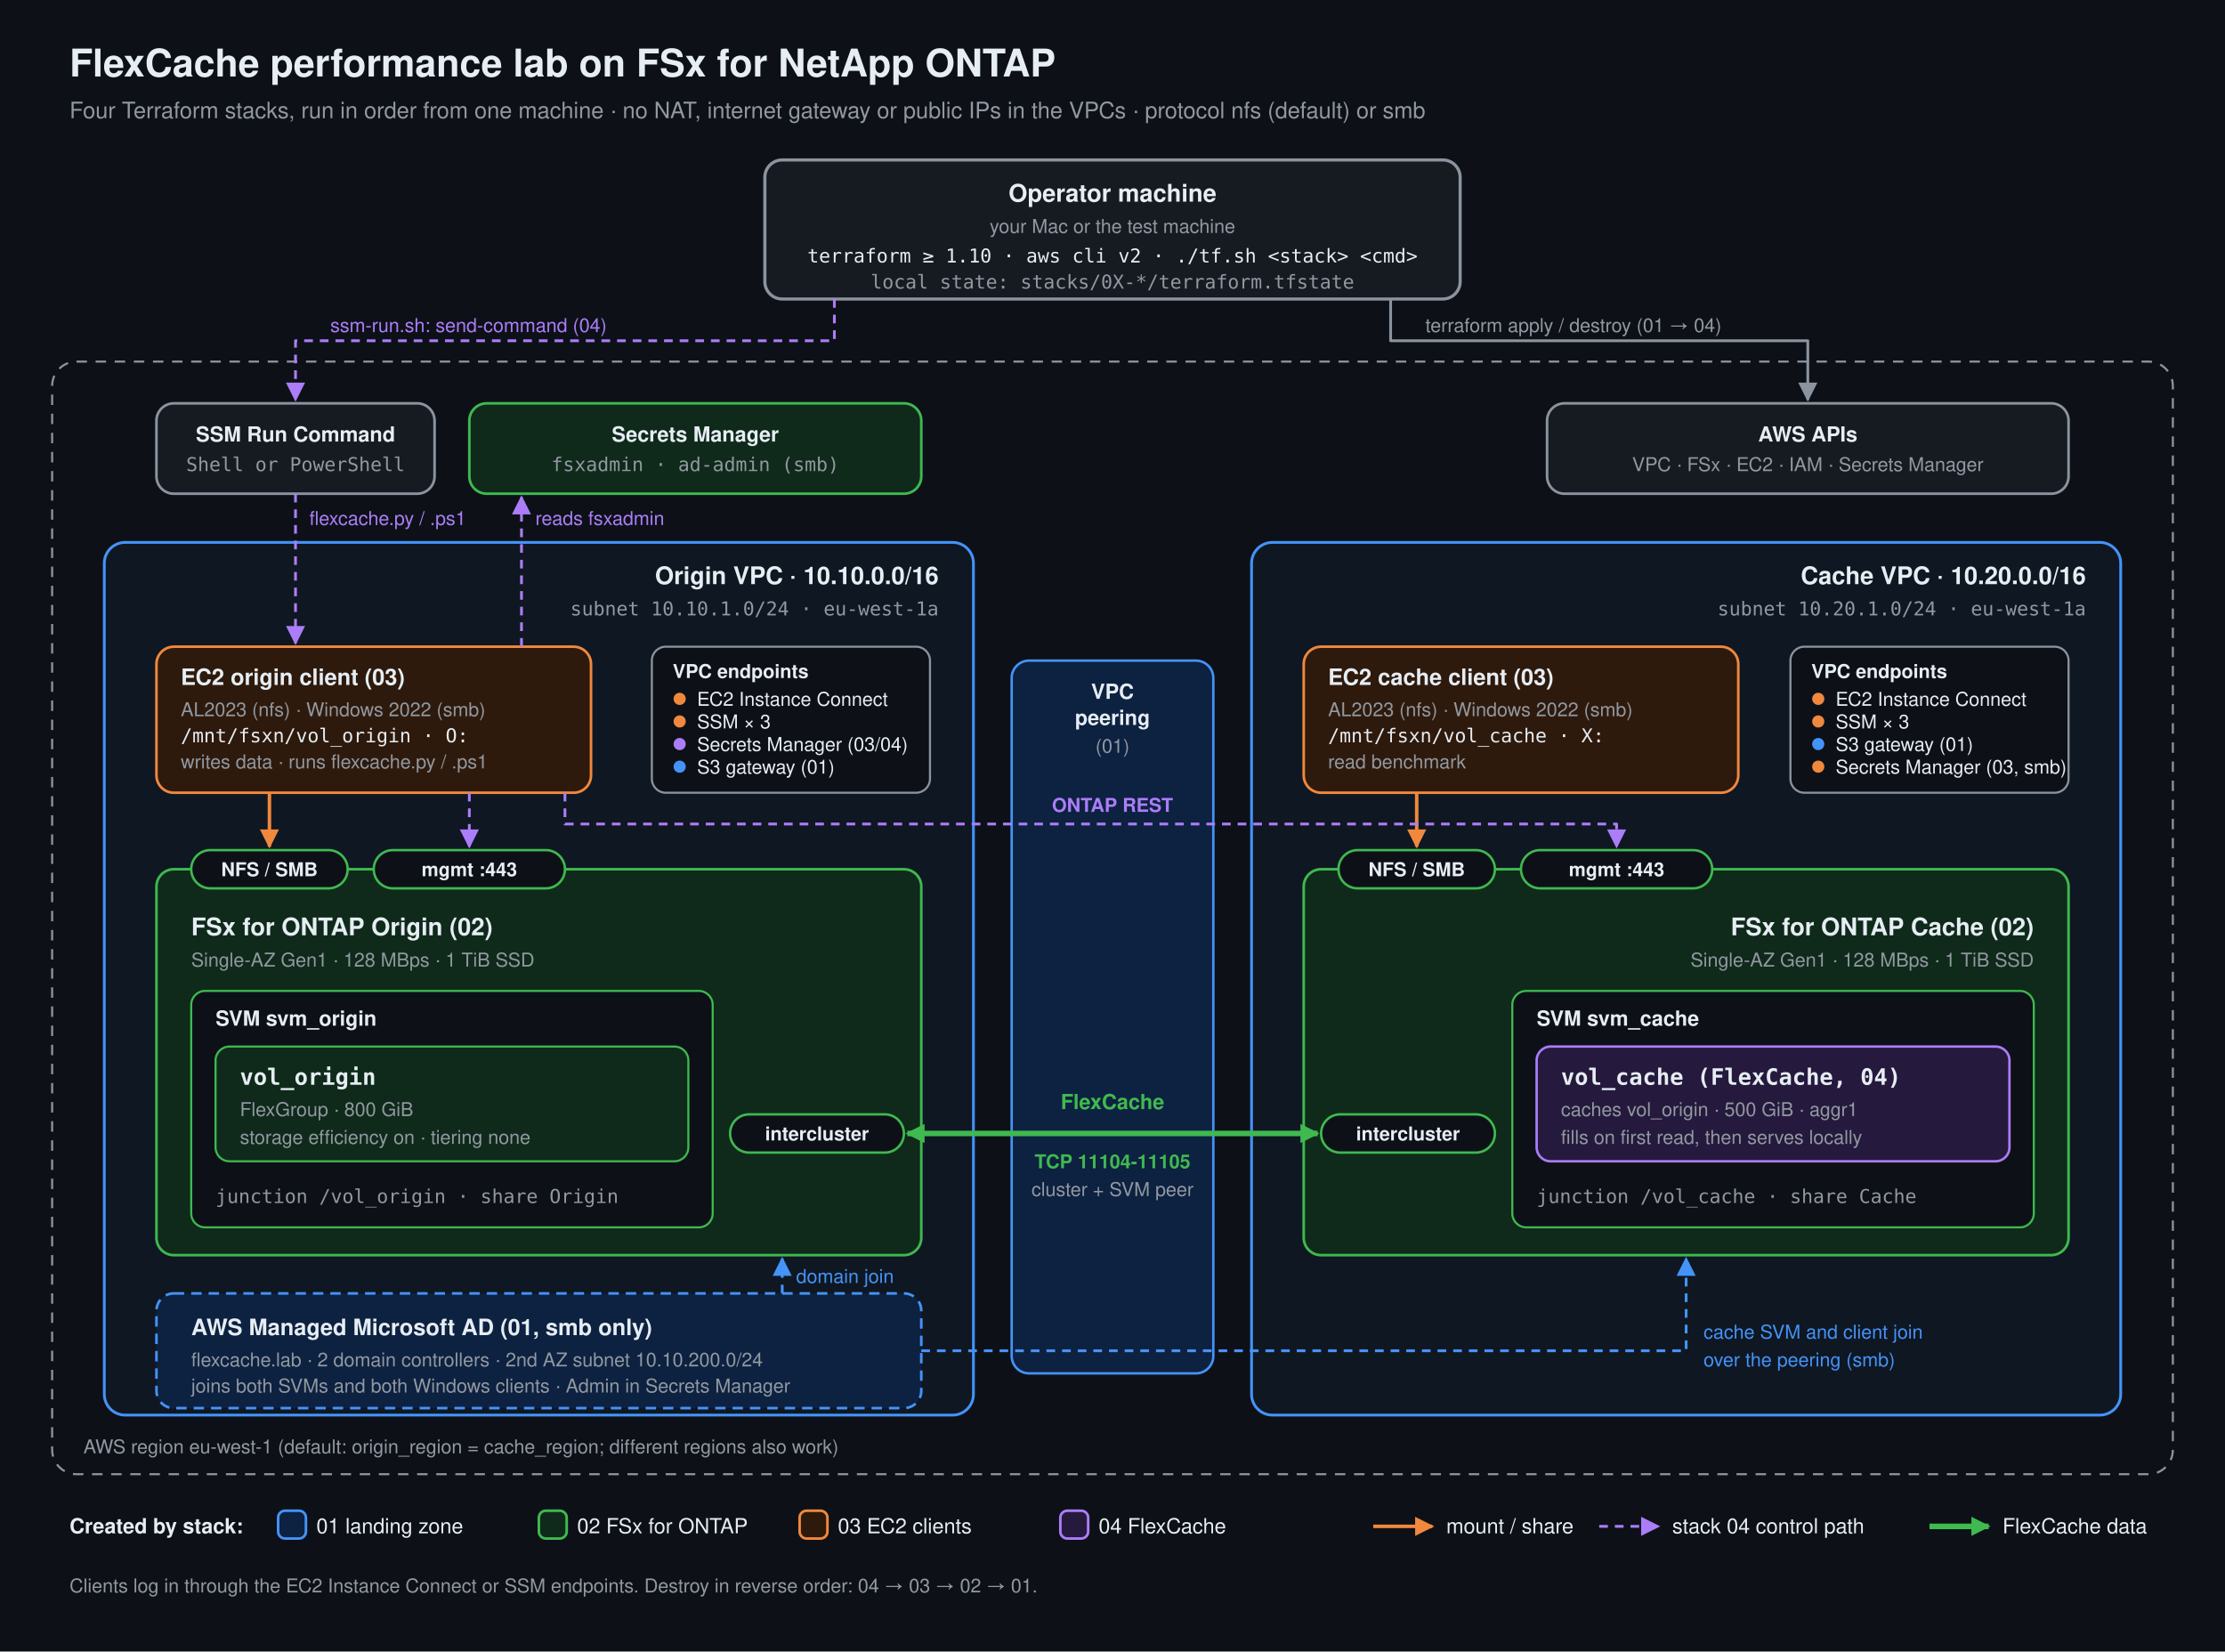
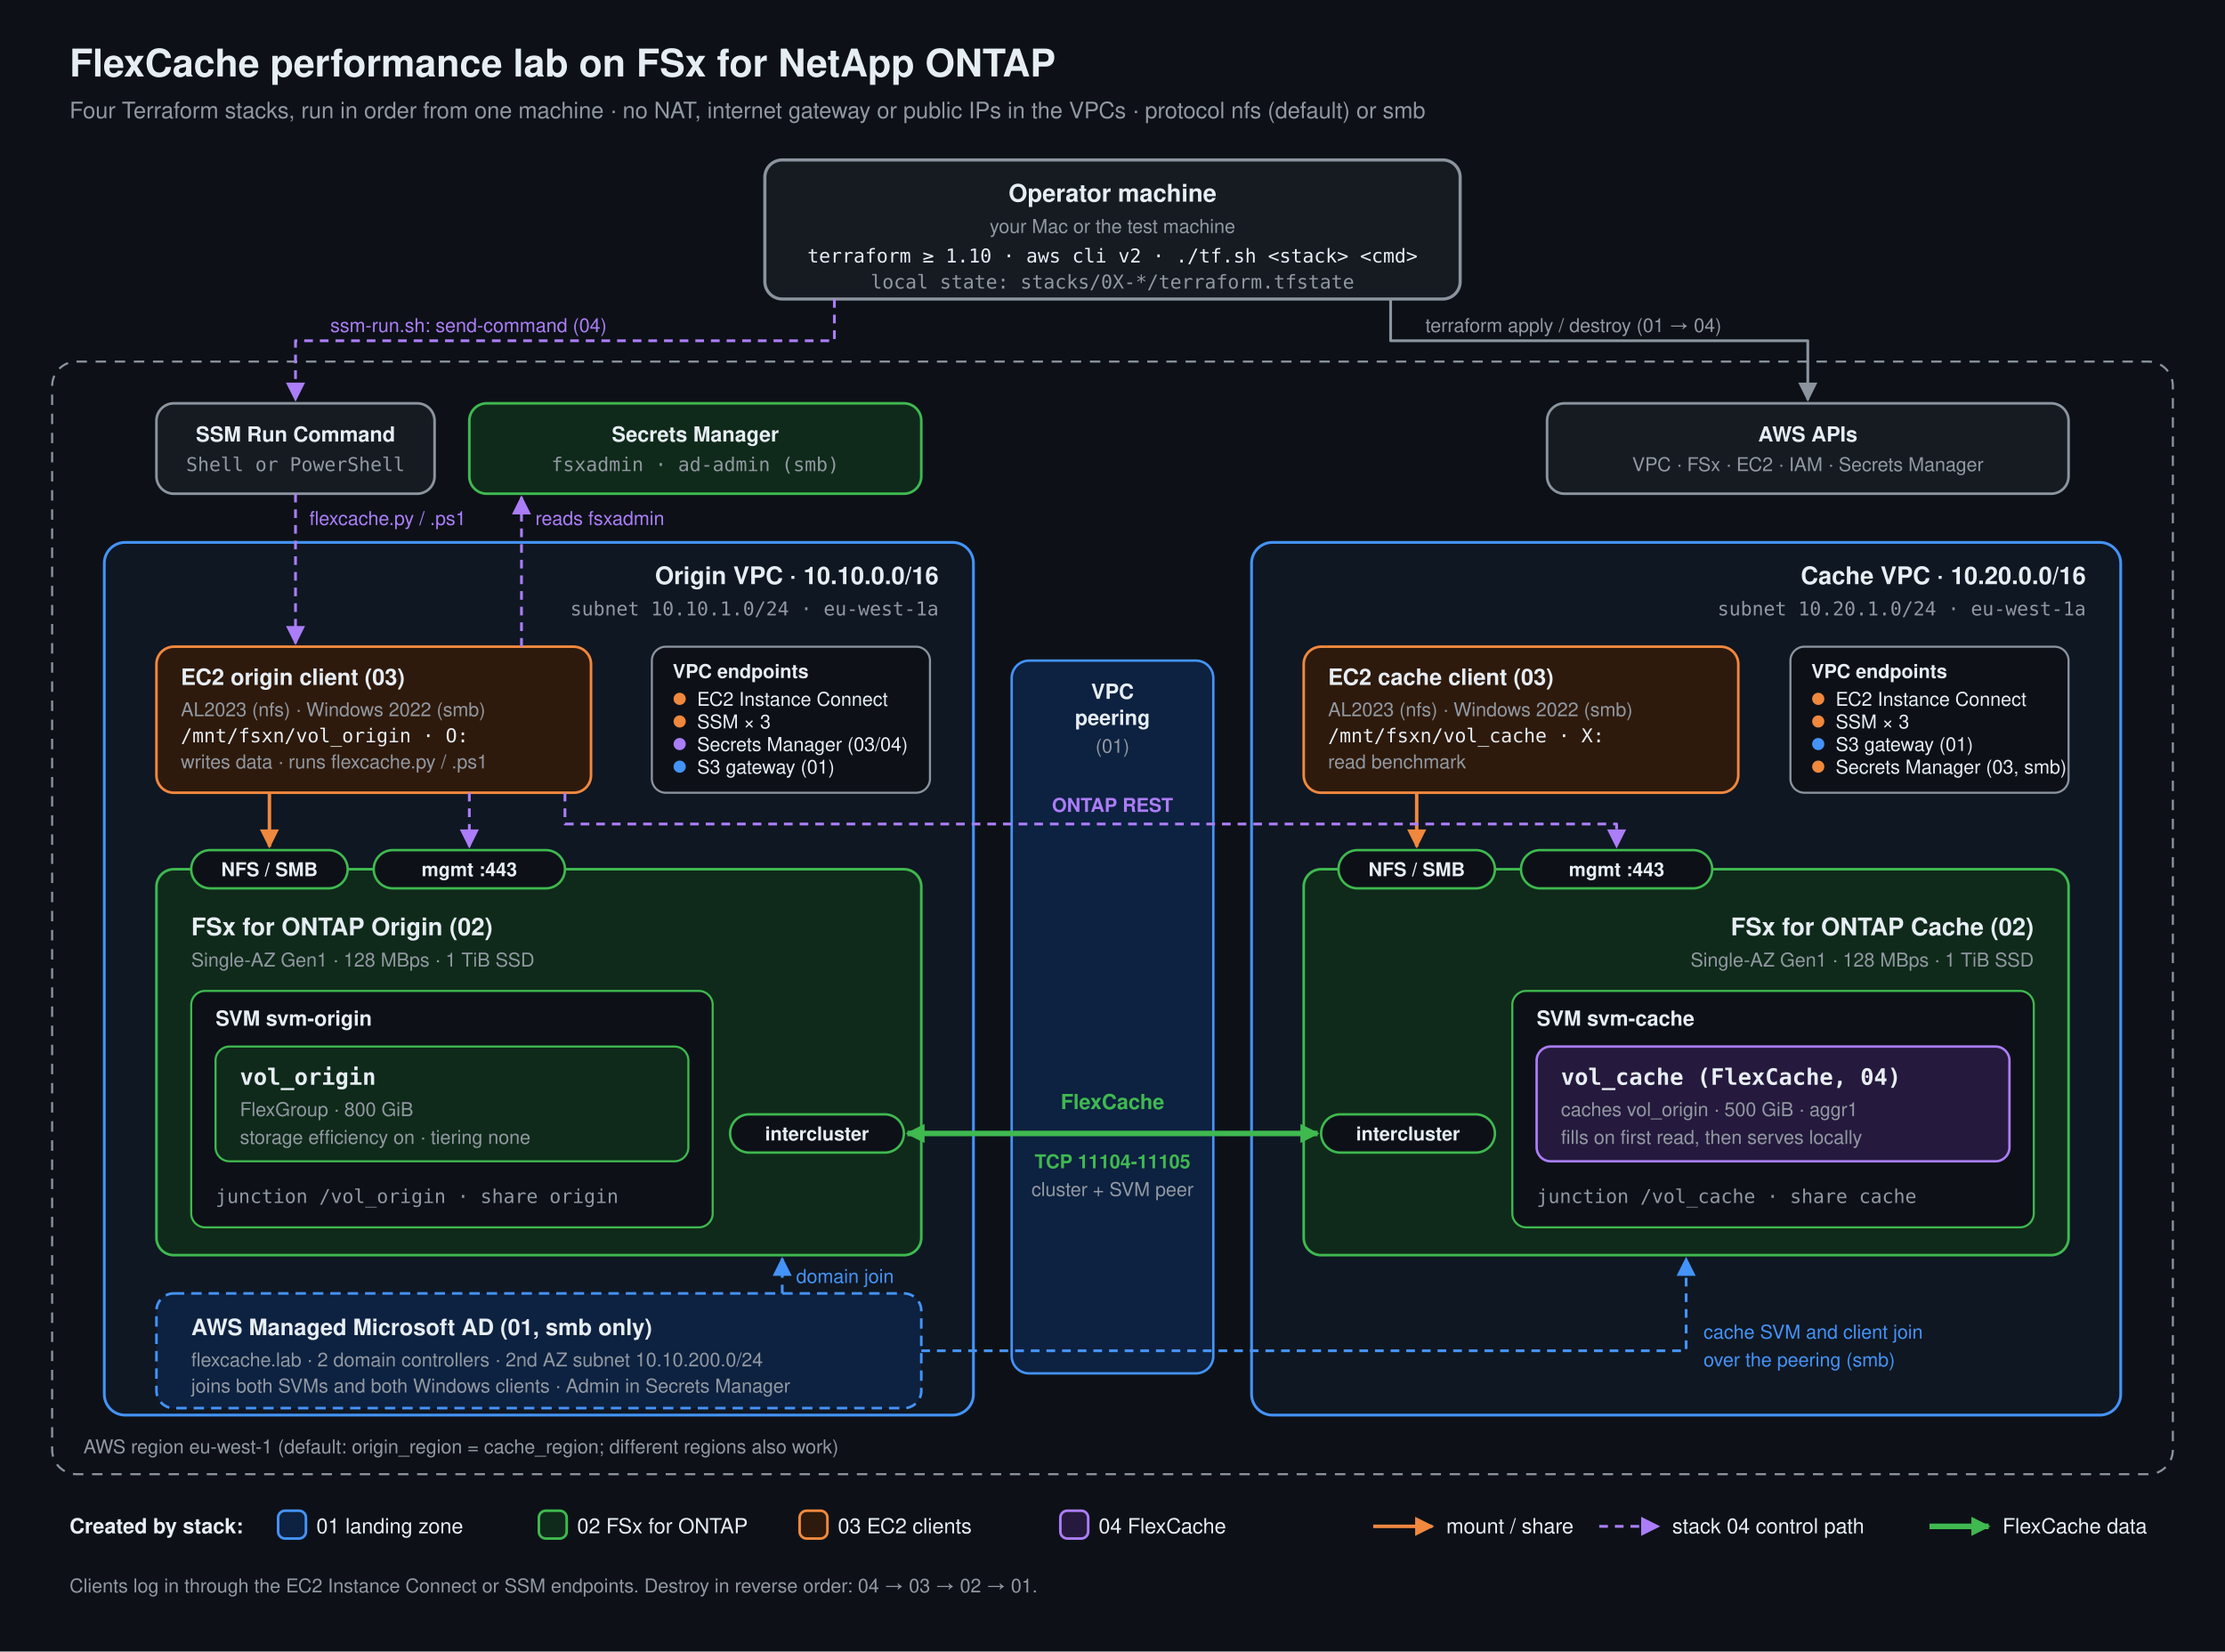
<svg xmlns="http://www.w3.org/2000/svg" viewBox="0 0 1280 950" width="1280" height="950" role="img" aria-label="Architecture of the FlexCache performance lab: an operator machine runs Terraform against AWS; the origin VPC holds FSx for ONTAP Origin and an EC2 client, the cache VPC holds FSx for ONTAP Cache with the FlexCache volume and an EC2 client; with protocol smb, an AWS Managed Microsoft AD in the origin VPC joins both SVMs and the Windows clients, which map the Origin and Cache shares; the VPCs are peered and FlexCache reads flow between the file systems over the intercluster ports 11104-11105.">
  <defs>
    <marker id="m-n" viewBox="0 0 10 10" refX="9" refY="5" markerWidth="11" markerHeight="11" markerUnits="userSpaceOnUse" orient="auto-start-reverse">
      <path d="M0,0 L10,5 L0,10 z" fill="#8b949e" />
    </marker>
    <marker id="m-1" viewBox="0 0 10 10" refX="9" refY="5" markerWidth="11" markerHeight="11" markerUnits="userSpaceOnUse" orient="auto-start-reverse">
      <path d="M0,0 L10,5 L0,10 z" fill="#4493f8" />
    </marker>
    <marker id="m-2" viewBox="0 0 10 10" refX="9" refY="5" markerWidth="11" markerHeight="11" markerUnits="userSpaceOnUse" orient="auto-start-reverse">
      <path d="M0,0 L10,5 L0,10 z" fill="#3fb950" />
    </marker>
    <marker id="m-3" viewBox="0 0 10 10" refX="9" refY="5" markerWidth="11" markerHeight="11" markerUnits="userSpaceOnUse" orient="auto-start-reverse">
      <path d="M0,0 L10,5 L0,10 z" fill="#f0883e" />
    </marker>
    <marker id="m-4" viewBox="0 0 10 10" refX="9" refY="5" markerWidth="11" markerHeight="11" markerUnits="userSpaceOnUse" orient="auto-start-reverse">
      <path d="M0,0 L10,5 L0,10 z" fill="#ab7df8" />
    </marker>
  </defs>
  <rect x="0" y="0" width="1280" height="950" rx="0" fill="#0d1117" stroke="#0d1117" stroke-width="0" />
  <text x="40" y="44" font-family="-apple-system, BlinkMacSystemFont, 'Segoe UI', Helvetica, Arial, sans-serif" font-size="22" font-weight="700" fill="#e6edf3" text-anchor="start">FlexCache performance lab on FSx for NetApp ONTAP</text>
  <text x="40" y="68" font-family="-apple-system, BlinkMacSystemFont, 'Segoe UI', Helvetica, Arial, sans-serif" font-size="13" font-weight="400" fill="#9198a1" text-anchor="start">Four Terraform stacks, run in order from one machine · no NAT, internet gateway or public IPs in the VPCs · protocol nfs (default) or smb</text>
  <rect x="440" y="92" width="400" height="80" rx="10" fill="#161b22" stroke="#8b949e" stroke-width="1.8" />
  <text x="640" y="116" font-family="-apple-system, BlinkMacSystemFont, 'Segoe UI', Helvetica, Arial, sans-serif" font-size="14" font-weight="700" fill="#e6edf3" text-anchor="middle">Operator machine</text>
  <text x="640" y="134" font-family="-apple-system, BlinkMacSystemFont, 'Segoe UI', Helvetica, Arial, sans-serif" font-size="11" font-weight="400" fill="#9198a1" text-anchor="middle">your Mac or the test machine</text>
  <text x="640" y="151" font-family="ui-monospace, SFMono-Regular, Menlo, Consolas, monospace" font-size="11" font-weight="400" fill="#e6edf3" text-anchor="middle">terraform ≥ 1.10 · aws cli v2 · ./tf.sh &lt;stack&gt; &lt;cmd&gt;</text>
  <text x="640" y="166" font-family="ui-monospace, SFMono-Regular, Menlo, Consolas, monospace" font-size="11" font-weight="400" fill="#9198a1" text-anchor="middle">local state: stacks/0X-*/terraform.tfstate</text>
  <rect x="30" y="208" width="1220" height="640" rx="14" fill="none" stroke="#8b949e" stroke-width="1.2" stroke-dasharray="6 5" />
  <text x="48" y="836" font-family="-apple-system, BlinkMacSystemFont, 'Segoe UI', Helvetica, Arial, sans-serif" font-size="11" font-weight="400" fill="#9198a1" text-anchor="start">AWS region eu-west-1 (default: origin_region = cache_region; different regions also work)</text>
  <rect x="90" y="232" width="160" height="52" rx="10" fill="#161b22" stroke="#8b949e" stroke-width="1.5" />
  <text x="170" y="254" font-family="-apple-system, BlinkMacSystemFont, 'Segoe UI', Helvetica, Arial, sans-serif" font-size="12" font-weight="700" fill="#e6edf3" text-anchor="middle">SSM Run Command</text>
  <text x="170" y="271" font-family="ui-monospace, SFMono-Regular, Menlo, Consolas, monospace" font-size="11" font-weight="400" fill="#9198a1" text-anchor="middle">Shell or PowerShell</text>
  <rect x="270" y="232" width="260" height="52" rx="10" fill="#0f2a1a" stroke="#3fb950" stroke-width="1.5" />
  <text x="400" y="254" font-family="-apple-system, BlinkMacSystemFont, 'Segoe UI', Helvetica, Arial, sans-serif" font-size="12" font-weight="700" fill="#e6edf3" text-anchor="middle">Secrets Manager</text>
  <text x="400" y="271" font-family="ui-monospace, SFMono-Regular, Menlo, Consolas, monospace" font-size="11" font-weight="400" fill="#9198a1" text-anchor="middle">fsxadmin · ad-admin (smb)</text>
  <rect x="890" y="232" width="300" height="52" rx="10" fill="#161b22" stroke="#8b949e" stroke-width="1.5" />
  <text x="1040" y="254" font-family="-apple-system, BlinkMacSystemFont, 'Segoe UI', Helvetica, Arial, sans-serif" font-size="12" font-weight="700" fill="#e6edf3" text-anchor="middle">AWS APIs</text>
  <text x="1040" y="271" font-family="-apple-system, BlinkMacSystemFont, 'Segoe UI', Helvetica, Arial, sans-serif" font-size="11" font-weight="400" fill="#9198a1" text-anchor="middle">VPC · FSx · EC2 · IAM · Secrets Manager</text>
  <path d="M800,172 L800,196 L1040,196 L1040,230" fill="none" stroke="#8b949e" stroke-width="1.6" stroke-linejoin="round" marker-end="url(#m-n)" />
  <text x="820" y="191" font-family="-apple-system, BlinkMacSystemFont, 'Segoe UI', Helvetica, Arial, sans-serif" font-size="11" font-weight="400" fill="#9198a1" text-anchor="start">terraform apply / destroy (01 → 04)</text>
  <path d="M480,172 L480,196 L170,196 L170,230" fill="none" stroke="#ab7df8" stroke-width="1.6" stroke-linejoin="round" stroke-dasharray="5 4" marker-end="url(#m-4)" />
  <text x="190" y="191" font-family="-apple-system, BlinkMacSystemFont, 'Segoe UI', Helvetica, Arial, sans-serif" font-size="11" font-weight="400" fill="#ab7df8" text-anchor="start">ssm-run.sh: send-command (04)</text>
  <rect x="60" y="312" width="500" height="502" rx="12" fill="#0f1722" stroke="#4493f8" stroke-width="1.6" />
  <text x="540" y="336" font-family="-apple-system, BlinkMacSystemFont, 'Segoe UI', Helvetica, Arial, sans-serif" font-size="14" font-weight="700" fill="#e6edf3" text-anchor="end">Origin VPC · 10.10.0.0/16</text>
  <text x="540" y="354" font-family="ui-monospace, SFMono-Regular, Menlo, Consolas, monospace" font-size="11" font-weight="400" fill="#9198a1" text-anchor="end">subnet 10.10.1.0/24 · eu-west-1a</text>
  <rect x="720" y="312" width="500" height="502" rx="12" fill="#0f1722" stroke="#4493f8" stroke-width="1.6" />
  <text x="1200" y="336" font-family="-apple-system, BlinkMacSystemFont, 'Segoe UI', Helvetica, Arial, sans-serif" font-size="14" font-weight="700" fill="#e6edf3" text-anchor="end">Cache VPC · 10.20.0.0/16</text>
  <text x="1200" y="354" font-family="ui-monospace, SFMono-Regular, Menlo, Consolas, monospace" font-size="11" font-weight="400" fill="#9198a1" text-anchor="end">subnet 10.20.1.0/24 · eu-west-1a</text>
  <rect x="582" y="380" width="116" height="410" rx="10" fill="#0d2140" stroke="#4493f8" stroke-width="1.4" />
  <text x="640" y="402" font-family="-apple-system, BlinkMacSystemFont, 'Segoe UI', Helvetica, Arial, sans-serif" font-size="12" font-weight="700" fill="#e6edf3" text-anchor="middle">VPC</text>
  <text x="640" y="417" font-family="-apple-system, BlinkMacSystemFont, 'Segoe UI', Helvetica, Arial, sans-serif" font-size="12" font-weight="700" fill="#e6edf3" text-anchor="middle">peering</text>
  <text x="640" y="433" font-family="-apple-system, BlinkMacSystemFont, 'Segoe UI', Helvetica, Arial, sans-serif" font-size="11" font-weight="400" fill="#9198a1" text-anchor="middle">(01)</text>
  <rect x="90" y="372" width="250" height="84" rx="10" fill="#2e1a0c" stroke="#f0883e" stroke-width="1.5" />
  <text x="104" y="394" font-family="-apple-system, BlinkMacSystemFont, 'Segoe UI', Helvetica, Arial, sans-serif" font-size="13" font-weight="700" fill="#e6edf3" text-anchor="start">EC2 origin client (03)</text>
  <text x="104" y="412" font-family="-apple-system, BlinkMacSystemFont, 'Segoe UI', Helvetica, Arial, sans-serif" font-size="11" font-weight="400" fill="#9198a1" text-anchor="start">AL2023 (nfs) · Windows 2022 (smb)</text>
  <text x="104" y="427" font-family="ui-monospace, SFMono-Regular, Menlo, Consolas, monospace" font-size="11" font-weight="400" fill="#e6edf3" text-anchor="start">/mnt/fsxn/vol_origin · O:</text>
  <text x="104" y="442" font-family="-apple-system, BlinkMacSystemFont, 'Segoe UI', Helvetica, Arial, sans-serif" font-size="11" font-weight="400" fill="#9198a1" text-anchor="start">writes data · runs flexcache.py / .ps1</text>
  <rect x="750" y="372" width="250" height="84" rx="10" fill="#2e1a0c" stroke="#f0883e" stroke-width="1.5" />
  <text x="764" y="394" font-family="-apple-system, BlinkMacSystemFont, 'Segoe UI', Helvetica, Arial, sans-serif" font-size="13" font-weight="700" fill="#e6edf3" text-anchor="start">EC2 cache client (03)</text>
  <text x="764" y="412" font-family="-apple-system, BlinkMacSystemFont, 'Segoe UI', Helvetica, Arial, sans-serif" font-size="11" font-weight="400" fill="#9198a1" text-anchor="start">AL2023 (nfs) · Windows 2022 (smb)</text>
  <text x="764" y="427" font-family="ui-monospace, SFMono-Regular, Menlo, Consolas, monospace" font-size="11" font-weight="400" fill="#e6edf3" text-anchor="start">/mnt/fsxn/vol_cache · X:</text>
  <text x="764" y="442" font-family="-apple-system, BlinkMacSystemFont, 'Segoe UI', Helvetica, Arial, sans-serif" font-size="11" font-weight="400" fill="#9198a1" text-anchor="start">read benchmark</text>
  <rect x="375" y="372" width="160" height="84" rx="8" fill="#0d1117" stroke="#8b949e" stroke-width="1.2" />
  <text x="387" y="390" font-family="-apple-system, BlinkMacSystemFont, 'Segoe UI', Helvetica, Arial, sans-serif" font-size="11" font-weight="700" fill="#e6edf3" text-anchor="start">VPC endpoints</text>
  <circle cx="391" cy="402" r="3.5" fill="#f0883e" />
  <text x="401" y="406" font-family="-apple-system, BlinkMacSystemFont, 'Segoe UI', Helvetica, Arial, sans-serif" font-size="11" font-weight="400" fill="#e6edf3" text-anchor="start">EC2 Instance Connect</text>
  <circle cx="391" cy="415" r="3.5" fill="#f0883e" />
  <text x="401" y="419" font-family="-apple-system, BlinkMacSystemFont, 'Segoe UI', Helvetica, Arial, sans-serif" font-size="11" font-weight="400" fill="#e6edf3" text-anchor="start">SSM × 3</text>
  <circle cx="391" cy="428" r="3.5" fill="#ab7df8" />
  <text x="401" y="432" font-family="-apple-system, BlinkMacSystemFont, 'Segoe UI', Helvetica, Arial, sans-serif" font-size="11" font-weight="400" fill="#e6edf3" text-anchor="start">Secrets Manager (03/04)</text>
  <circle cx="391" cy="441" r="3.5" fill="#4493f8" />
  <text x="401" y="445" font-family="-apple-system, BlinkMacSystemFont, 'Segoe UI', Helvetica, Arial, sans-serif" font-size="11" font-weight="400" fill="#e6edf3" text-anchor="start">S3 gateway (01)</text>
  <rect x="1030" y="372" width="160" height="84" rx="8" fill="#0d1117" stroke="#8b949e" stroke-width="1.2" />
  <text x="1042" y="390" font-family="-apple-system, BlinkMacSystemFont, 'Segoe UI', Helvetica, Arial, sans-serif" font-size="11" font-weight="700" fill="#e6edf3" text-anchor="start">VPC endpoints</text>
  <circle cx="1046" cy="402" r="3.5" fill="#f0883e" />
  <text x="1056" y="406" font-family="-apple-system, BlinkMacSystemFont, 'Segoe UI', Helvetica, Arial, sans-serif" font-size="11" font-weight="400" fill="#e6edf3" text-anchor="start">EC2 Instance Connect</text>
  <circle cx="1046" cy="415" r="3.5" fill="#f0883e" />
  <text x="1056" y="419" font-family="-apple-system, BlinkMacSystemFont, 'Segoe UI', Helvetica, Arial, sans-serif" font-size="11" font-weight="400" fill="#e6edf3" text-anchor="start">SSM × 3</text>
  <circle cx="1046" cy="428" r="3.5" fill="#4493f8" />
  <text x="1056" y="432" font-family="-apple-system, BlinkMacSystemFont, 'Segoe UI', Helvetica, Arial, sans-serif" font-size="11" font-weight="400" fill="#e6edf3" text-anchor="start">S3 gateway (01)</text>
  <circle cx="1046" cy="441" r="3.5" fill="#f0883e" />
  <text x="1056" y="445" font-family="-apple-system, BlinkMacSystemFont, 'Segoe UI', Helvetica, Arial, sans-serif" font-size="11" font-weight="400" fill="#e6edf3" text-anchor="start">Secrets Manager (03, smb)</text>
  <path d="M170,284 L170,370" fill="none" stroke="#ab7df8" stroke-width="1.6" stroke-linejoin="round" stroke-dasharray="5 4" marker-end="url(#m-4)" />
  <text x="178" y="302" font-family="-apple-system, BlinkMacSystemFont, 'Segoe UI', Helvetica, Arial, sans-serif" font-size="11" font-weight="400" fill="#ab7df8" text-anchor="start">flexcache.py / .ps1</text>
  <path d="M300,372 L300,286" fill="none" stroke="#ab7df8" stroke-width="1.6" stroke-linejoin="round" stroke-dasharray="5 4" marker-end="url(#m-4)" />
  <text x="308" y="302" font-family="-apple-system, BlinkMacSystemFont, 'Segoe UI', Helvetica, Arial, sans-serif" font-size="11" font-weight="400" fill="#ab7df8" text-anchor="start">reads fsxadmin</text>
  <rect x="90" y="500" width="440" height="222" rx="10" fill="#0f2a1a" stroke="#3fb950" stroke-width="1.5" />
  <rect x="110" y="489" width="90" height="22" rx="11" fill="#0d1117" stroke="#3fb950" stroke-width="1.4" />
  <text x="155.0" y="504" font-family="-apple-system, BlinkMacSystemFont, 'Segoe UI', Helvetica, Arial, sans-serif" font-size="11" font-weight="600" fill="#e6edf3" text-anchor="middle">NFS / SMB</text>
  <rect x="215" y="489" width="110" height="22" rx="11" fill="#0d1117" stroke="#3fb950" stroke-width="1.4" />
  <text x="270.0" y="504" font-family="-apple-system, BlinkMacSystemFont, 'Segoe UI', Helvetica, Arial, sans-serif" font-size="11" font-weight="600" fill="#e6edf3" text-anchor="middle">mgmt :443</text>
  <text x="110" y="538" font-family="-apple-system, BlinkMacSystemFont, 'Segoe UI', Helvetica, Arial, sans-serif" font-size="14" font-weight="700" fill="#e6edf3" text-anchor="start">FSx for ONTAP Origin (02)</text>
  <text x="110" y="556" font-family="-apple-system, BlinkMacSystemFont, 'Segoe UI', Helvetica, Arial, sans-serif" font-size="11" font-weight="400" fill="#9198a1" text-anchor="start">Single-AZ Gen1 · 128 MBps · 1 TiB SSD</text>
  <rect x="110" y="570" width="300" height="136" rx="8" fill="#0d1117" stroke="#3fb950" stroke-width="1.2" />
-   <text x="124" y="590" font-family="-apple-system, BlinkMacSystemFont, 'Segoe UI', Helvetica, Arial, sans-serif" font-size="12" font-weight="700" fill="#e6edf3" text-anchor="start">SVM svm_origin</text>
+   <text x="124" y="590" font-family="-apple-system, BlinkMacSystemFont, 'Segoe UI', Helvetica, Arial, sans-serif" font-size="12" font-weight="700" fill="#e6edf3" text-anchor="start">SVM svm-origin</text>
  <rect x="124" y="602" width="272" height="66" rx="8" fill="#0f2a1a" stroke="#3fb950" stroke-width="1.2" />
  <text x="138" y="624" font-family="ui-monospace, SFMono-Regular, Menlo, Consolas, monospace" font-size="13" font-weight="700" fill="#e6edf3" text-anchor="start">vol_origin</text>
  <text x="138" y="642" font-family="-apple-system, BlinkMacSystemFont, 'Segoe UI', Helvetica, Arial, sans-serif" font-size="11" font-weight="400" fill="#9198a1" text-anchor="start">FlexGroup · 800 GiB</text>
  <text x="138" y="658" font-family="-apple-system, BlinkMacSystemFont, 'Segoe UI', Helvetica, Arial, sans-serif" font-size="11" font-weight="400" fill="#9198a1" text-anchor="start">storage efficiency on · tiering none</text>
-   <text x="124" y="692" font-family="ui-monospace, SFMono-Regular, Menlo, Consolas, monospace" font-size="11" font-weight="400" fill="#9198a1" text-anchor="start">junction /vol_origin · share Origin</text>
+   <text x="124" y="692" font-family="ui-monospace, SFMono-Regular, Menlo, Consolas, monospace" font-size="11" font-weight="400" fill="#9198a1" text-anchor="start">junction /vol_origin · share origin</text>
  <rect x="420" y="641" width="100" height="22" rx="11" fill="#0d1117" stroke="#3fb950" stroke-width="1.4" />
  <text x="470.0" y="656" font-family="-apple-system, BlinkMacSystemFont, 'Segoe UI', Helvetica, Arial, sans-serif" font-size="11" font-weight="600" fill="#e6edf3" text-anchor="middle">intercluster</text>
  <rect x="750" y="500" width="440" height="222" rx="10" fill="#0f2a1a" stroke="#3fb950" stroke-width="1.5" />
  <rect x="770" y="489" width="90" height="22" rx="11" fill="#0d1117" stroke="#3fb950" stroke-width="1.4" />
  <text x="815.0" y="504" font-family="-apple-system, BlinkMacSystemFont, 'Segoe UI', Helvetica, Arial, sans-serif" font-size="11" font-weight="600" fill="#e6edf3" text-anchor="middle">NFS / SMB</text>
  <rect x="875" y="489" width="110" height="22" rx="11" fill="#0d1117" stroke="#3fb950" stroke-width="1.4" />
  <text x="930.0" y="504" font-family="-apple-system, BlinkMacSystemFont, 'Segoe UI', Helvetica, Arial, sans-serif" font-size="11" font-weight="600" fill="#e6edf3" text-anchor="middle">mgmt :443</text>
  <text x="1170" y="538" font-family="-apple-system, BlinkMacSystemFont, 'Segoe UI', Helvetica, Arial, sans-serif" font-size="14" font-weight="700" fill="#e6edf3" text-anchor="end">FSx for ONTAP Cache (02)</text>
  <text x="1170" y="556" font-family="-apple-system, BlinkMacSystemFont, 'Segoe UI', Helvetica, Arial, sans-serif" font-size="11" font-weight="400" fill="#9198a1" text-anchor="end">Single-AZ Gen1 · 128 MBps · 1 TiB SSD</text>
  <rect x="870" y="570" width="300" height="136" rx="8" fill="#0d1117" stroke="#3fb950" stroke-width="1.2" />
-   <text x="884" y="590" font-family="-apple-system, BlinkMacSystemFont, 'Segoe UI', Helvetica, Arial, sans-serif" font-size="12" font-weight="700" fill="#e6edf3" text-anchor="start">SVM svm_cache</text>
+   <text x="884" y="590" font-family="-apple-system, BlinkMacSystemFont, 'Segoe UI', Helvetica, Arial, sans-serif" font-size="12" font-weight="700" fill="#e6edf3" text-anchor="start">SVM svm-cache</text>
  <rect x="884" y="602" width="272" height="66" rx="8" fill="#251a3d" stroke="#ab7df8" stroke-width="1.4" />
  <text x="898" y="624" font-family="ui-monospace, SFMono-Regular, Menlo, Consolas, monospace" font-size="13" font-weight="700" fill="#e6edf3" text-anchor="start">vol_cache  (FlexCache, 04)</text>
  <text x="898" y="642" font-family="-apple-system, BlinkMacSystemFont, 'Segoe UI', Helvetica, Arial, sans-serif" font-size="11" font-weight="400" fill="#9198a1" text-anchor="start">caches vol_origin · 500 GiB · aggr1</text>
  <text x="898" y="658" font-family="-apple-system, BlinkMacSystemFont, 'Segoe UI', Helvetica, Arial, sans-serif" font-size="11" font-weight="400" fill="#9198a1" text-anchor="start">fills on first read, then serves locally</text>
-   <text x="884" y="692" font-family="ui-monospace, SFMono-Regular, Menlo, Consolas, monospace" font-size="11" font-weight="400" fill="#9198a1" text-anchor="start">junction /vol_cache · share Cache</text>
+   <text x="884" y="692" font-family="ui-monospace, SFMono-Regular, Menlo, Consolas, monospace" font-size="11" font-weight="400" fill="#9198a1" text-anchor="start">junction /vol_cache · share cache</text>
  <rect x="760" y="641" width="100" height="22" rx="11" fill="#0d1117" stroke="#3fb950" stroke-width="1.4" />
  <text x="810.0" y="656" font-family="-apple-system, BlinkMacSystemFont, 'Segoe UI', Helvetica, Arial, sans-serif" font-size="11" font-weight="600" fill="#e6edf3" text-anchor="middle">intercluster</text>
  <path d="M155,456 L155,487" fill="none" stroke="#f0883e" stroke-width="2" stroke-linejoin="round" marker-end="url(#m-3)" />
  <path d="M815,456 L815,487" fill="none" stroke="#f0883e" stroke-width="2" stroke-linejoin="round" marker-end="url(#m-3)" />
  <path d="M270,456 L270,487" fill="none" stroke="#ab7df8" stroke-width="1.6" stroke-linejoin="round" stroke-dasharray="5 4" marker-end="url(#m-4)" />
  <path d="M325,456 L325,474 L930,474 L930,487" fill="none" stroke="#ab7df8" stroke-width="1.6" stroke-linejoin="round" stroke-dasharray="5 4" marker-end="url(#m-4)" />
  <text x="640" y="467" font-family="-apple-system, BlinkMacSystemFont, 'Segoe UI', Helvetica, Arial, sans-serif" font-size="11" font-weight="600" fill="#ab7df8" text-anchor="middle">ONTAP REST</text>
  <path d="M522,652 L758,652" fill="none" stroke="#3fb950" stroke-width="3.2" stroke-linejoin="round" marker-end="url(#m-2)" marker-start="url(#m-2)" />
  <text x="640" y="638" font-family="-apple-system, BlinkMacSystemFont, 'Segoe UI', Helvetica, Arial, sans-serif" font-size="12" font-weight="700" fill="#3fb950" text-anchor="middle">FlexCache</text>
  <text x="640" y="672" font-family="-apple-system, BlinkMacSystemFont, 'Segoe UI', Helvetica, Arial, sans-serif" font-size="11" font-weight="600" fill="#3fb950" text-anchor="middle">TCP 11104-11105</text>
  <text x="640" y="688" font-family="-apple-system, BlinkMacSystemFont, 'Segoe UI', Helvetica, Arial, sans-serif" font-size="11" font-weight="400" fill="#9198a1" text-anchor="middle">cluster + SVM peer</text>
  <rect x="90" y="744" width="440" height="66" rx="10" fill="#0d2140" stroke="#4493f8" stroke-width="1.5" stroke-dasharray="6 4" />
  <text x="110" y="768" font-family="-apple-system, BlinkMacSystemFont, 'Segoe UI', Helvetica, Arial, sans-serif" font-size="13" font-weight="700" fill="#e6edf3" text-anchor="start">AWS Managed Microsoft AD (01, smb only)</text>
  <text x="110" y="786" font-family="-apple-system, BlinkMacSystemFont, 'Segoe UI', Helvetica, Arial, sans-serif" font-size="11" font-weight="400" fill="#9198a1" text-anchor="start">flexcache.lab · 2 domain controllers · 2nd AZ subnet 10.10.200.0/24</text>
  <text x="110" y="801" font-family="-apple-system, BlinkMacSystemFont, 'Segoe UI', Helvetica, Arial, sans-serif" font-size="11" font-weight="400" fill="#9198a1" text-anchor="start">joins both SVMs and both Windows clients · Admin in Secrets Manager</text>
  <path d="M450,744 L450,724" fill="none" stroke="#4493f8" stroke-width="1.6" stroke-linejoin="round" stroke-dasharray="5 4" marker-end="url(#m-1)" />
  <text x="458" y="738" font-family="-apple-system, BlinkMacSystemFont, 'Segoe UI', Helvetica, Arial, sans-serif" font-size="11" font-weight="400" fill="#4493f8" text-anchor="start">domain join</text>
  <path d="M530,777 L970,777 L970,724" fill="none" stroke="#4493f8" stroke-width="1.6" stroke-linejoin="round" stroke-dasharray="5 4" marker-end="url(#m-1)" />
  <text x="980" y="770" font-family="-apple-system, BlinkMacSystemFont, 'Segoe UI', Helvetica, Arial, sans-serif" font-size="11" font-weight="400" fill="#4493f8" text-anchor="start">cache SVM and client join</text>
  <text x="980" y="786" font-family="-apple-system, BlinkMacSystemFont, 'Segoe UI', Helvetica, Arial, sans-serif" font-size="11" font-weight="400" fill="#4493f8" text-anchor="start">over the peering (smb)</text>
  <text x="40" y="882" font-family="-apple-system, BlinkMacSystemFont, 'Segoe UI', Helvetica, Arial, sans-serif" font-size="12" font-weight="700" fill="#e6edf3" text-anchor="start">Created by stack:</text>
  <rect x="160" y="869" width="16" height="16" rx="4" fill="#0d2140" stroke="#4493f8" stroke-width="1.5" />
  <text x="182" y="882" font-family="-apple-system, BlinkMacSystemFont, 'Segoe UI', Helvetica, Arial, sans-serif" font-size="12" font-weight="400" fill="#e6edf3" text-anchor="start">01 landing zone</text>
  <rect x="310" y="869" width="16" height="16" rx="4" fill="#0f2a1a" stroke="#3fb950" stroke-width="1.5" />
  <text x="332" y="882" font-family="-apple-system, BlinkMacSystemFont, 'Segoe UI', Helvetica, Arial, sans-serif" font-size="12" font-weight="400" fill="#e6edf3" text-anchor="start">02 FSx for ONTAP</text>
  <rect x="460" y="869" width="16" height="16" rx="4" fill="#2e1a0c" stroke="#f0883e" stroke-width="1.5" />
  <text x="482" y="882" font-family="-apple-system, BlinkMacSystemFont, 'Segoe UI', Helvetica, Arial, sans-serif" font-size="12" font-weight="400" fill="#e6edf3" text-anchor="start">03 EC2 clients</text>
  <rect x="610" y="869" width="16" height="16" rx="4" fill="#251a3d" stroke="#ab7df8" stroke-width="1.5" />
  <text x="632" y="882" font-family="-apple-system, BlinkMacSystemFont, 'Segoe UI', Helvetica, Arial, sans-serif" font-size="12" font-weight="400" fill="#e6edf3" text-anchor="start">04 FlexCache</text>
  <path d="M790,878 L824,878" fill="none" stroke="#f0883e" stroke-width="2" stroke-linejoin="round" marker-end="url(#m-3)" />
  <text x="832" y="882" font-family="-apple-system, BlinkMacSystemFont, 'Segoe UI', Helvetica, Arial, sans-serif" font-size="12" font-weight="400" fill="#e6edf3" text-anchor="start">mount / share</text>
  <path d="M920,878 L954,878" fill="none" stroke="#ab7df8" stroke-width="1.6" stroke-linejoin="round" stroke-dasharray="5 4" marker-end="url(#m-4)" />
  <text x="962" y="882" font-family="-apple-system, BlinkMacSystemFont, 'Segoe UI', Helvetica, Arial, sans-serif" font-size="12" font-weight="400" fill="#e6edf3" text-anchor="start">stack 04 control path</text>
  <path d="M1110,878 L1144,878" fill="none" stroke="#3fb950" stroke-width="3.2" stroke-linejoin="round" marker-end="url(#m-2)" />
  <text x="1152" y="882" font-family="-apple-system, BlinkMacSystemFont, 'Segoe UI', Helvetica, Arial, sans-serif" font-size="12" font-weight="400" fill="#e6edf3" text-anchor="start">FlexCache data</text>
  <text x="40" y="916" font-family="-apple-system, BlinkMacSystemFont, 'Segoe UI', Helvetica, Arial, sans-serif" font-size="11" font-weight="400" fill="#9198a1" text-anchor="start">Clients log in through the EC2 Instance Connect or SSM endpoints. Destroy in reverse order: 04 → 03 → 02 → 01.</text>
</svg>
